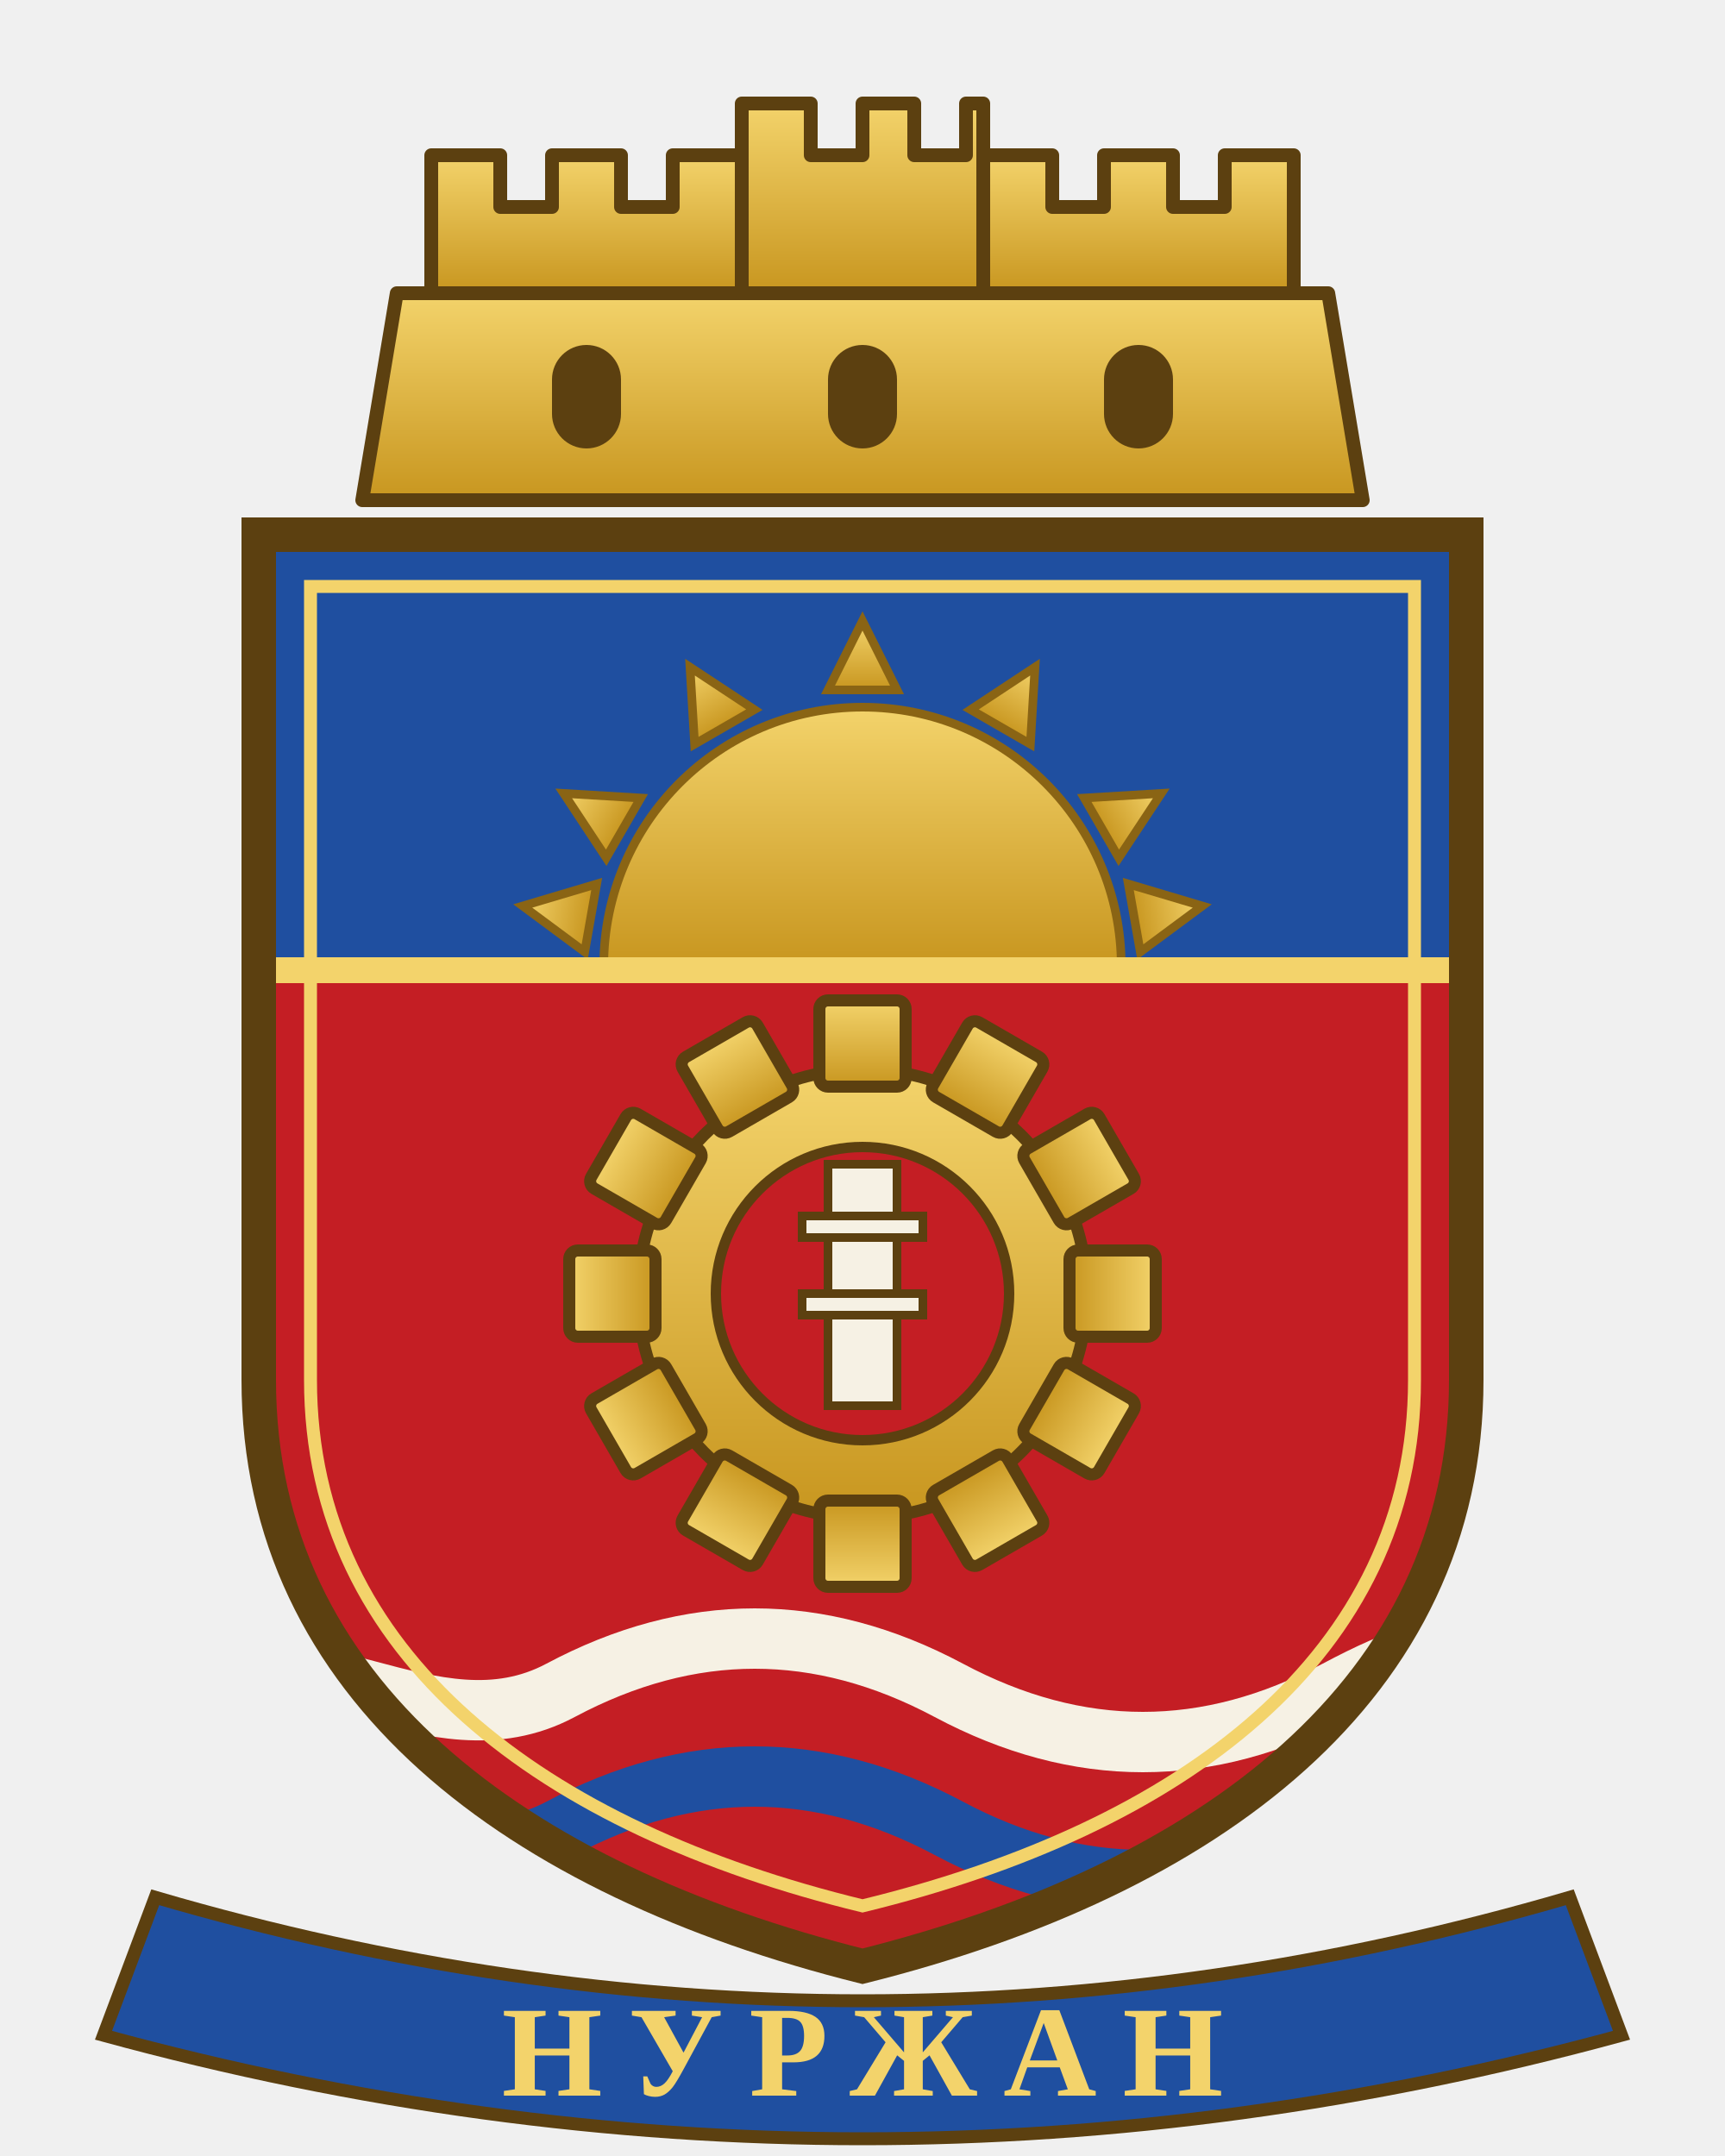
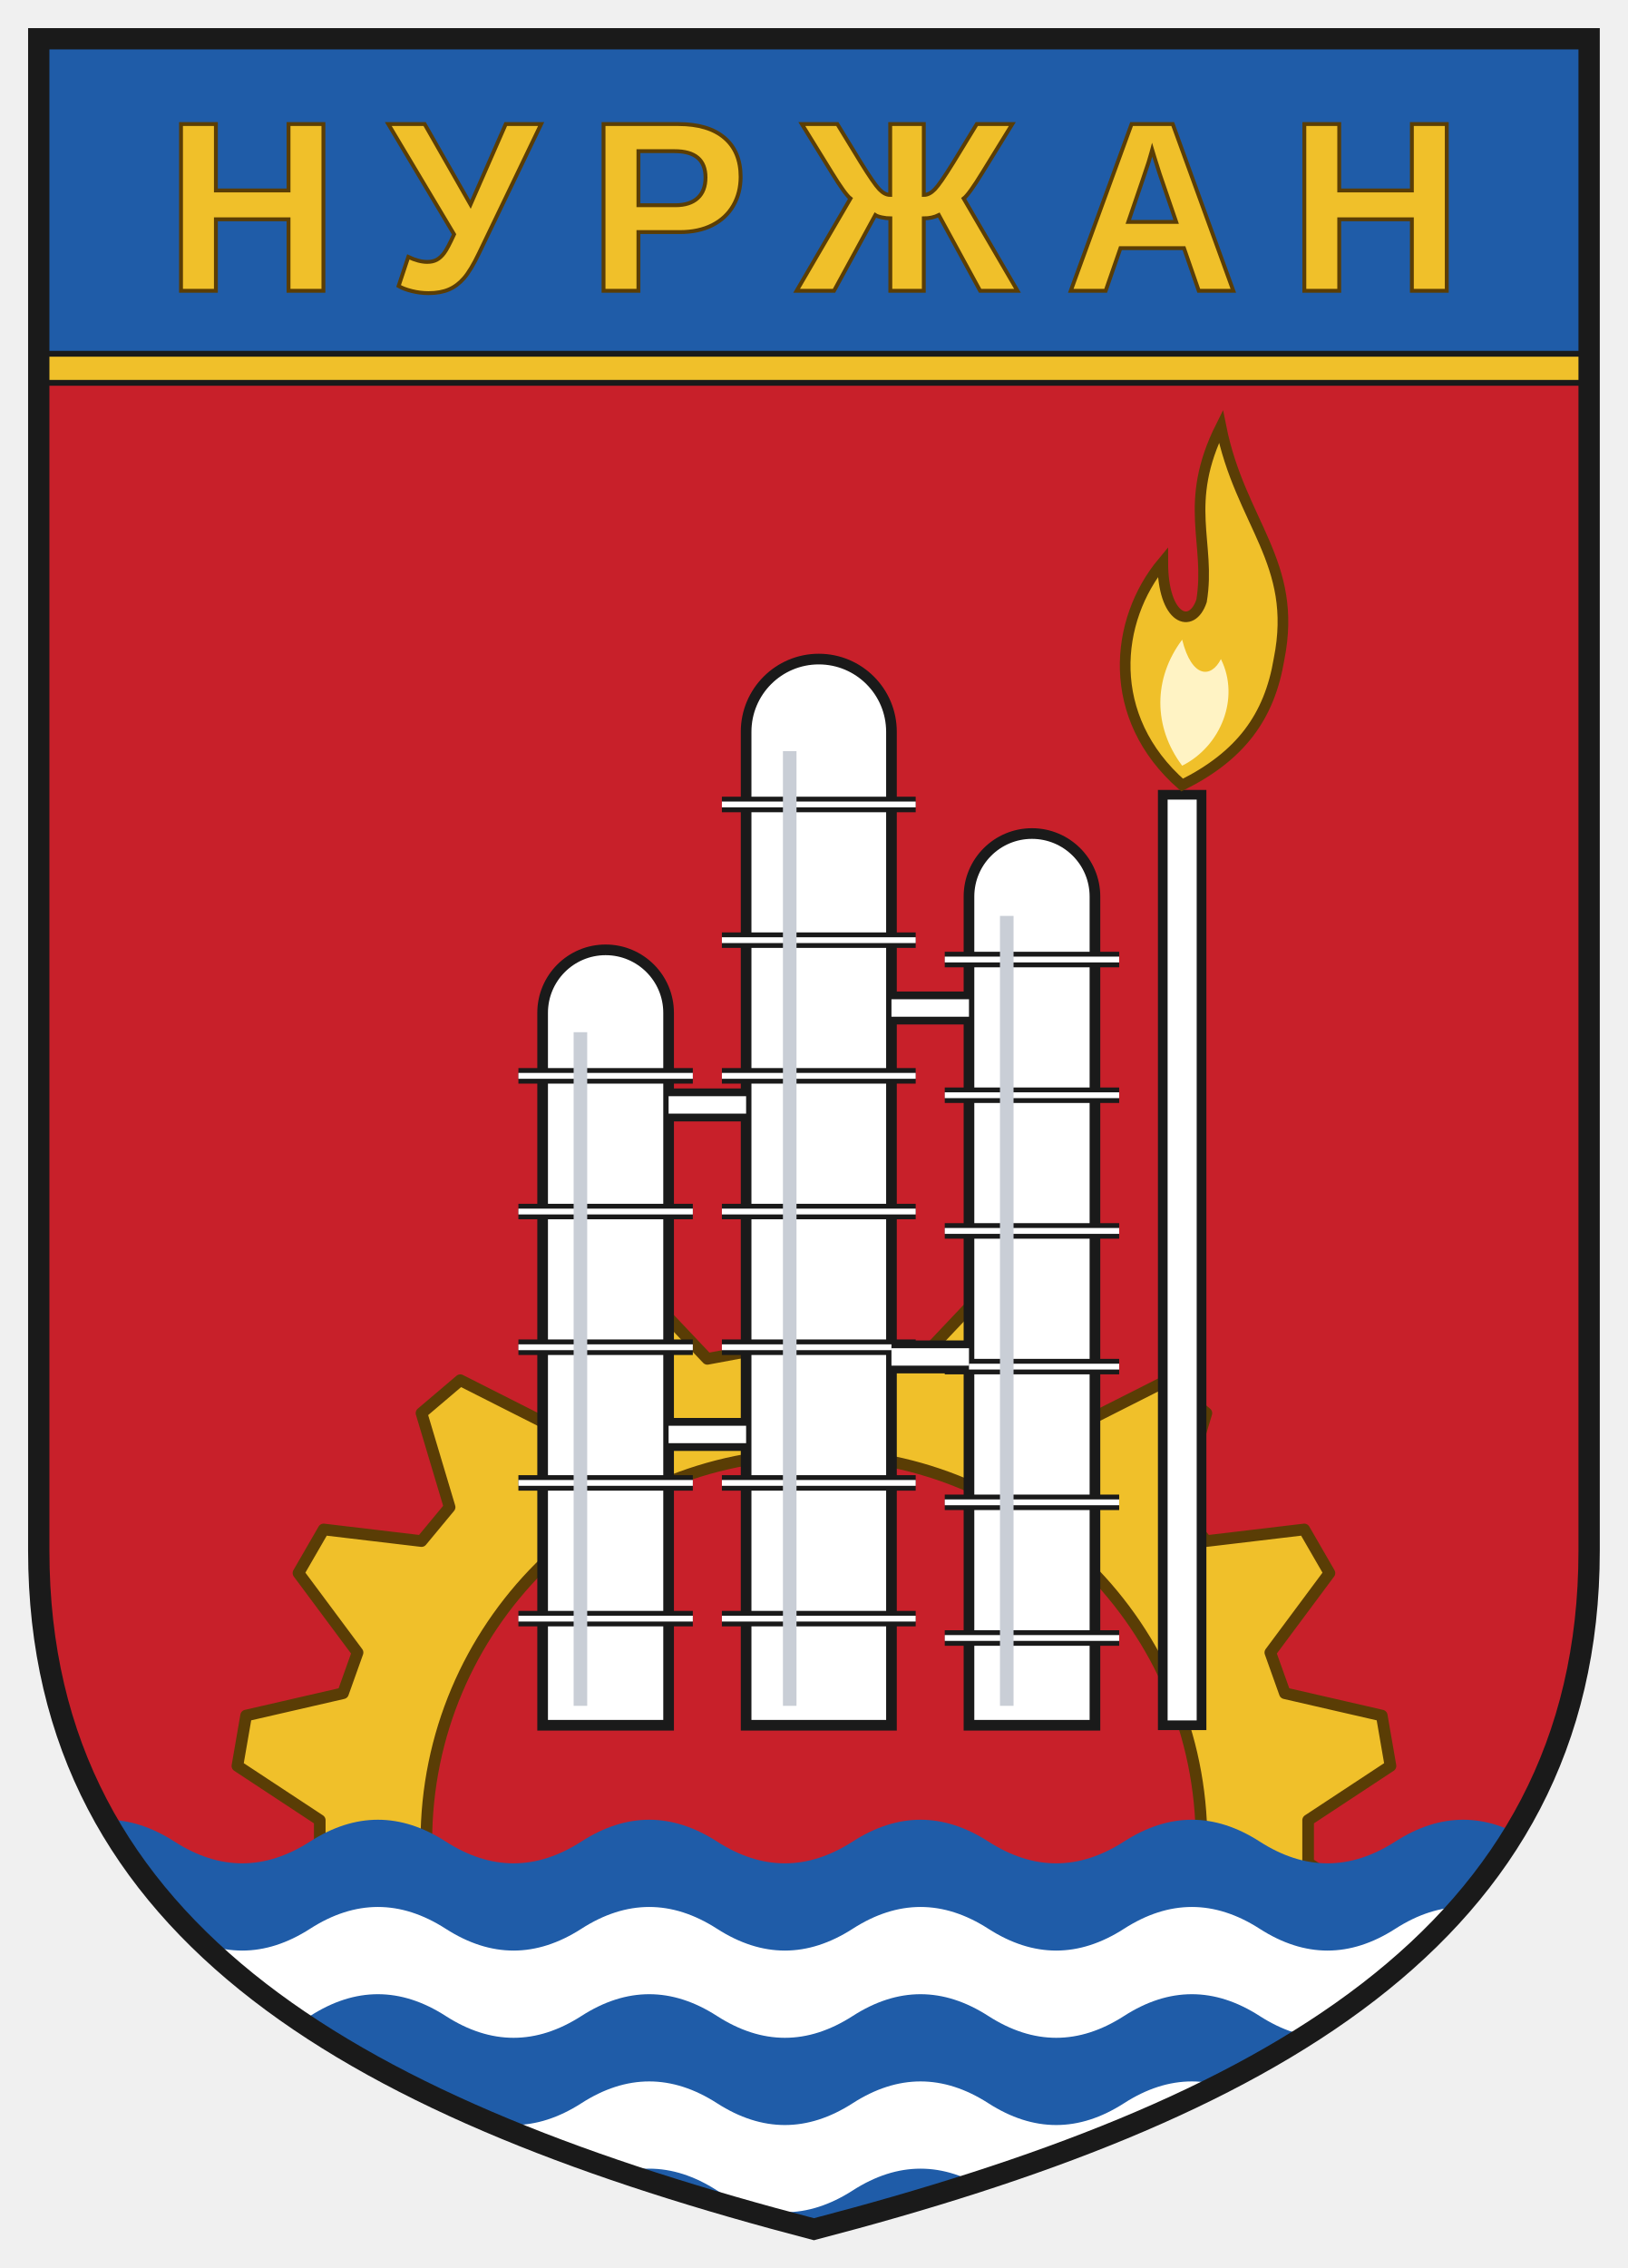
- <svg xmlns="http://www.w3.org/2000/svg" xmlns:xlink="http://www.w3.org/1999/xlink" viewBox="0 0 200 250" width="200" height="250">
+ <svg xmlns="http://www.w3.org/2000/svg" viewBox="36 36 168 234" width="168" height="234">
  <defs>
-     <clipPath id="sh">
-       <path d="M30 62 H170 V160 C170 196 140 218 100 228 C60 218 30 196 30 160 Z" />
+     <clipPath id="nclip">
+       <path d="M40,40 H200 V196 C200,236 166,254 120,266 C74,254 40,236 40,196 Z" />
    </clipPath>
-     <linearGradient id="gold" x1="0" y1="0" x2="0" y2="1">
-       <stop offset="0" stop-color="#f3d36b" />
-       <stop offset="1" stop-color="#c8961f" />
-     </linearGradient>
  </defs>
-   <g fill="url(#gold)" stroke="#5c4010" stroke-width="1.6" stroke-linejoin="round">
-     <path d="M42 58 L46 34 H154 L158 58 Z" />
-     <path d="M50 34 V18 H58 V24 H64 V18 H72 V24 H78 V18 H86 V34 Z" />
-     <path d="M86 34 V12 H94 V18 H100 V12 H106 V18 H112 V12 H114 V34 Z" />
-     <path d="M114 34 V18 H122 V24 H128 V18 H136 V24 H142 V18 H150 V34 Z" />
+   <g clip-path="url(#nclip)">
+     <rect x="36" y="36" width="170" height="240" fill="#c8202a" />
+     <path d="M171.0,228.2 L179.5,233.8 L178.6,239.0 L168.6,241.3 L167.1,245.5 L173.2,253.7 L170.6,258.2 L160.5,257.0 L157.6,260.5 L160.5,270.2 L156.5,273.6 L147.4,269.0 L143.5,271.2 L143.0,281.4 L138.0,283.2 L131.0,275.8 L126.7,276.6 L122.6,285.9 L117.4,285.9 L113.3,276.6 L109.0,275.8 L102.0,283.2 L97.0,281.4 L96.5,271.2 L92.6,269.0 L83.5,273.6 L79.5,270.2 L82.4,260.5 L79.5,257.0 L69.4,258.2 L66.8,253.7 L72.9,245.5 L71.4,241.3 L61.4,239.0 L60.5,233.8 L69.0,228.2 L69.0,223.8 L60.5,218.2 L61.4,213.0 L71.4,210.7 L72.9,206.5 L66.8,198.3 L69.4,193.8 L79.5,195.0 L82.4,191.5 L79.5,181.8 L83.5,178.4 L92.6,183.0 L96.5,180.8 L97.0,170.6 L102.0,168.8 L109.0,176.2 L113.3,175.4 L117.4,166.1 L122.6,166.1 L126.7,175.4 L131.0,176.2 L138.0,168.8 L143.0,170.6 L143.5,180.8 L147.4,183.0 L156.5,178.4 L160.5,181.8 L157.6,191.5 L160.5,195.0 L170.6,193.8 L173.2,198.3 L167.1,206.5 L168.6,210.7 L178.6,213.0 L179.5,218.2 L171.0,223.8 Z M160,226 A40,40 0 1 0 80,226 A40,40 0 1 0 160,226 Z" fill="#f0c02a" fill-rule="evenodd" stroke="#5a3d05" stroke-width="1.2" stroke-linejoin="round" />
+     <path d="M92,214 V140.5 a6.5,6.5 0 0 1 13,0 V214 Z" fill="#ffffff" stroke="#1a1a1a" stroke-width="1.1" />
+     <path d="M89.5,147 H107.5" stroke="#1a1a1a" stroke-width="1.6" />
+     <path d="M89.5,147 H107.5" stroke="#ffffff" stroke-width=".6" />
+     <path d="M89.5,161 H107.5" stroke="#1a1a1a" stroke-width="1.6" />
+     <path d="M89.5,161 H107.5" stroke="#ffffff" stroke-width=".6" />
+     <path d="M89.5,175 H107.5" stroke="#1a1a1a" stroke-width="1.6" />
+     <path d="M89.5,175 H107.5" stroke="#ffffff" stroke-width=".6" />
+     <path d="M89.5,189 H107.5" stroke="#1a1a1a" stroke-width="1.6" />
+     <path d="M89.5,189 H107.5" stroke="#ffffff" stroke-width=".6" />
+     <path d="M89.5,203 H107.5" stroke="#1a1a1a" stroke-width="1.6" />
+     <path d="M89.5,203 H107.5" stroke="#ffffff" stroke-width=".6" />
+     <path d="M95.9,142.5 V212" stroke="#c9ced6" stroke-width="1.4" />
+     <path d="M113,214 V111.5 a7.5,7.5 0 0 1 15,0 V214 Z" fill="#ffffff" stroke="#1a1a1a" stroke-width="1.1" />
+     <path d="M110.5,119 H130.5" stroke="#1a1a1a" stroke-width="1.6" />
+     <path d="M110.5,119 H130.5" stroke="#ffffff" stroke-width=".6" />
+     <path d="M110.5,133 H130.5" stroke="#1a1a1a" stroke-width="1.6" />
+     <path d="M110.5,133 H130.5" stroke="#ffffff" stroke-width=".6" />
+     <path d="M110.5,147 H130.5" stroke="#1a1a1a" stroke-width="1.6" />
+     <path d="M110.5,147 H130.5" stroke="#ffffff" stroke-width=".6" />
+     <path d="M110.5,161 H130.5" stroke="#1a1a1a" stroke-width="1.6" />
+     <path d="M110.5,161 H130.5" stroke="#ffffff" stroke-width=".6" />
+     <path d="M110.5,175 H130.5" stroke="#1a1a1a" stroke-width="1.6" />
+     <path d="M110.5,175 H130.5" stroke="#ffffff" stroke-width=".6" />
+     <path d="M110.5,189 H130.5" stroke="#1a1a1a" stroke-width="1.6" />
+     <path d="M110.5,189 H130.5" stroke="#ffffff" stroke-width=".6" />
+     <path d="M110.5,203 H130.5" stroke="#1a1a1a" stroke-width="1.6" />
+     <path d="M110.5,203 H130.5" stroke="#ffffff" stroke-width=".6" />
+     <path d="M117.5,113.5 V212" stroke="#c9ced6" stroke-width="1.4" />
+     <path d="M136,214 V128.5 a6.5,6.5 0 0 1 13,0 V214 Z" fill="#ffffff" stroke="#1a1a1a" stroke-width="1.1" />
+     <path d="M133.5,135 H151.5" stroke="#1a1a1a" stroke-width="1.6" />
+     <path d="M133.5,135 H151.5" stroke="#ffffff" stroke-width=".6" />
+     <path d="M133.5,149 H151.5" stroke="#1a1a1a" stroke-width="1.6" />
+     <path d="M133.5,149 H151.5" stroke="#ffffff" stroke-width=".6" />
+     <path d="M133.5,163 H151.5" stroke="#1a1a1a" stroke-width="1.6" />
+     <path d="M133.5,163 H151.5" stroke="#ffffff" stroke-width=".6" />
+     <path d="M133.5,177 H151.5" stroke="#1a1a1a" stroke-width="1.6" />
+     <path d="M133.5,177 H151.5" stroke="#ffffff" stroke-width=".6" />
+     <path d="M133.5,191 H151.5" stroke="#1a1a1a" stroke-width="1.6" />
+     <path d="M133.5,191 H151.5" stroke="#ffffff" stroke-width=".6" />
+     <path d="M133.5,205 H151.5" stroke="#1a1a1a" stroke-width="1.6" />
+     <path d="M133.5,205 H151.5" stroke="#ffffff" stroke-width=".6" />
+     <path d="M139.9,130.5 V212" stroke="#c9ced6" stroke-width="1.4" />
+     <path d="M105,150 H113 M128,140 H136 M105,184 H113 M128,176 H136" stroke="#1a1a1a" stroke-width="3.4" />
+     <path d="M105,150 H113 M128,140 H136 M105,184 H113 M128,176 H136" stroke="#ffffff" stroke-width="1.8" />
+     <path d="M156,214 V118 h4 V214 Z" fill="#ffffff" stroke="#1a1a1a" stroke-width="1" />
+     <path d="M158,117 C150,110 151,100 156,94 C156,100 159,101 160,98 C161,92 158,88 162,80 C164,90 170,94 168,104 C167,110 164,114 158,117 Z" fill="#f0c02a" stroke="#5a3d05" stroke-width="1.1" />
+     <path d="M158,115 C155,111 155,106 158,102 C159,106 161,106 162,104 C164,108 162,113 158,115 Z" fill="#fff3c4" />
+     <path d="M12,226 q7.0,-4.5 14.0,0 t14.0,0 q7.0,-4.5 14.0,0 t14.0,0 q7.0,-4.5 14.0,0 t14.0,0 q7.0,-4.5 14.0,0 t14.0,0 q7.0,-4.5 14.0,0 t14.0,0 q7.0,-4.5 14.0,0 t14.0,0 q7.0,-4.5 14.0,0 t14.0,0 q7.0,-4.5 14.0,0 t14.0,0 V626 H12 Z" fill="#1f5ca8" />
+     <path d="M12,235 q7.0,-4.5 14.0,0 t14.0,0 q7.0,-4.5 14.0,0 t14.0,0 q7.0,-4.5 14.0,0 t14.0,0 q7.0,-4.5 14.0,0 t14.0,0 q7.0,-4.5 14.0,0 t14.0,0 q7.0,-4.5 14.0,0 t14.0,0 q7.0,-4.5 14.0,0 t14.0,0 q7.0,-4.5 14.0,0 t14.0,0 V635 H12 Z" fill="#ffffff" />
+     <path d="M12,244 q7.0,-4.5 14.0,0 t14.0,0 q7.0,-4.5 14.0,0 t14.0,0 q7.0,-4.5 14.0,0 t14.0,0 q7.0,-4.5 14.0,0 t14.0,0 q7.0,-4.5 14.0,0 t14.0,0 q7.0,-4.5 14.0,0 t14.0,0 q7.0,-4.5 14.0,0 t14.0,0 q7.0,-4.5 14.0,0 t14.0,0 V644 H12 Z" fill="#1f5ca8" />
+     <path d="M12,253 q7.0,-4.5 14.0,0 t14.0,0 q7.0,-4.5 14.0,0 t14.0,0 q7.0,-4.5 14.0,0 t14.0,0 q7.0,-4.5 14.0,0 t14.0,0 q7.0,-4.5 14.0,0 t14.0,0 q7.0,-4.5 14.0,0 t14.0,0 q7.0,-4.5 14.0,0 t14.0,0 q7.0,-4.5 14.0,0 t14.0,0 V653 H12 Z" fill="#ffffff" />
+     <path d="M12,262 q7.0,-4.5 14.0,0 t14.0,0 q7.0,-4.5 14.0,0 t14.0,0 q7.0,-4.5 14.0,0 t14.0,0 q7.0,-4.5 14.0,0 t14.0,0 q7.0,-4.5 14.0,0 t14.0,0 q7.0,-4.5 14.0,0 t14.0,0 q7.0,-4.5 14.0,0 t14.0,0 q7.0,-4.5 14.0,0 t14.0,0 V662 H12 Z" fill="#1f5ca8" />
  </g>
-   <g fill="#5c4010">
-     <rect x="64" y="40" width="8" height="12" rx="4" />
-     <rect x="96" y="40" width="8" height="12" rx="4" />
-     <rect x="128" y="40" width="8" height="12" rx="4" />
-   </g>
-   <g clip-path="url(#sh)">
-     <rect x="20" y="50" width="160" height="190" fill="#c41e24" />
-     <rect x="20" y="50" width="160" height="62" fill="#1f4fa0" />
-     <g fill="url(#gold)" stroke="#8a6414" stroke-width="1">
-       <path d="M70 112 A30 30 0 0 1 130 112 Z" />
-       <g id="ray">
-         <path d="M100 72 L104 80 L96 80 Z" />
-       </g>
-       <use xlink:href="#ray" transform="rotate(-60 100 112)" />
-       <use xlink:href="#ray" transform="rotate(-30 100 112)" />
-       <use xlink:href="#ray" transform="rotate(30 100 112)" />
-       <use xlink:href="#ray" transform="rotate(60 100 112)" />
-       <use xlink:href="#ray" transform="rotate(-80 100 112)" />
-       <use xlink:href="#ray" transform="rotate(80 100 112)" />
-     </g>
-     <rect x="20" y="111" width="160" height="3" fill="#f3d36b" />
-     <g transform="translate(100 150)">
-       <g fill="url(#gold)" stroke="#5c4010" stroke-width="1.4">
-         <circle r="26" />
-         <g id="tooth">
-           <rect x="-5" y="-34" width="10" height="10" rx="1" />
-         </g>
-         <use xlink:href="#tooth" transform="rotate(30)" />
-         <use xlink:href="#tooth" transform="rotate(60)" />
-         <use xlink:href="#tooth" transform="rotate(90)" />
-         <use xlink:href="#tooth" transform="rotate(120)" />
-         <use xlink:href="#tooth" transform="rotate(150)" />
-         <use xlink:href="#tooth" transform="rotate(180)" />
-         <use xlink:href="#tooth" transform="rotate(210)" />
-         <use xlink:href="#tooth" transform="rotate(240)" />
-         <use xlink:href="#tooth" transform="rotate(270)" />
-         <use xlink:href="#tooth" transform="rotate(300)" />
-         <use xlink:href="#tooth" transform="rotate(330)" />
-       </g>
-       <circle r="17" fill="#c41e24" stroke="#5c4010" stroke-width="1.2" />
-       <g fill="#f6f1e4" stroke="#5c4010" stroke-width="1">
-         <rect x="-4" y="-15" width="8" height="28" />
-         <rect x="-7" y="-9" width="14" height="2.5" />
-         <rect x="-7" y="0" width="14" height="2.5" />
-       </g>
-     </g>
-     <g fill="none" stroke-width="7">
-       <path d="M20 196 C35 188 50 204 65 196 S95 188 110 196 S140 204 155 196 S175 190 185 196" stroke="#f6f1e4" />
-       <path d="M20 212 C35 204 50 220 65 212 S95 204 110 212 S140 220 155 212 S175 206 185 212" stroke="#1f4fa0" />
-     </g>
-   </g>
-   <path d="M30 62 H170 V160 C170 196 140 218 100 228 C60 218 30 196 30 160 Z" fill="none" stroke="#5c4010" stroke-width="4" />
-   <path d="M36 68 H164 V160 C164 192 137 212 100 221 C63 212 36 192 36 160 Z" fill="none" stroke="#f3d36b" stroke-width="1.5" />
-   <path d="M18 228 Q100 252 182 228 L188 244 Q100 268 12 244 Z" fill="#1f4fa0" stroke="#5c4010" stroke-width="1.5" transform="translate(0 -8)" />
-   <text x="100" y="243" text-anchor="middle" font-family="'Times New Roman',Times,serif" font-weight="bold" font-size="15" fill="#f3d36b" letter-spacing="3">НУРЖАН</text>
+   <path d="M40,40 H200 V74 H40 Z" fill="#1f5ca8" stroke="#1a1a1a" stroke-width="1" />
+   <path d="M65.776 66.0V58.627H58.281V66.0H54.68V48.8H58.281V55.648H65.776V48.8H69.377V66.0Z M80.225 66.244Q79.358 66.244 78.503 66.031Q77.649 65.817 77.136 65.512L78.137 62.509Q79.224 63.021 80.09 63.021Q80.664 63.021 81.073 62.802Q81.482 62.582 81.842 62.1Q82.202 61.618 82.861 60.177L76.074 48.8H79.822L84.558 57.101L88.196 48.8H91.846L85.437 62.118Q84.595 63.876 83.893 64.688Q83.191 65.5 82.318 65.872Q81.445 66.244 80.225 66.244Z M112.434 54.245Q112.434 55.905 111.677 57.211Q110.92 58.517 109.51 59.231Q108.101 59.945 106.16 59.945H101.887V66.0H98.286V48.8H106.013Q109.102 48.8 110.768 50.222Q112.434 51.645 112.434 54.245ZM108.809 54.306Q108.809 51.596 105.61 51.596H101.887V57.174H105.708Q107.197 57.174 108.003 56.436Q108.809 55.697 108.809 54.306Z M127.883 66.0V58.529Q127.493 58.529 127.023 58.432Q126.553 58.334 126.333 58.188L122.073 66.0H118.215L123.77 56.479Q123.22 56.063 121.816 53.769L118.752 48.8H122.415L124.832 52.755Q126.174 54.928 126.736 55.52Q127.297 56.112 127.871 56.112V48.8H131.338V56.112Q131.912 56.112 132.473 55.532Q133.035 54.953 134.39 52.755L136.807 48.8H140.469L137.405 53.769Q136.001 56.063 135.452 56.479L141.006 66.0H137.148L132.888 58.188Q132.205 58.529 131.338 58.529V66.0Z M159.714 66.0 158.188 61.605H151.633L150.107 66.0H146.506L152.781 48.8H157.029L163.279 66.0ZM154.905 51.449 154.832 51.718Q154.709 52.157 154.539 52.719Q154.368 53.28 152.439 58.896H157.383L155.686 53.952L155.161 52.292Z M181.707 66.0V58.627H174.211V66.0H170.61V48.8H174.211V55.648H181.707V48.8H185.308V66.0Z" fill="#f0c02a" stroke="#5a3d05" stroke-width=".4" />
+   <path d="M40,74 H200" stroke="#f0c02a" stroke-width="3" />
+   <path d="M40,72.5 H200 M40,75.5 H200" stroke="#1a1a1a" stroke-width=".6" />
+   <path d="M40,40 H200 V196 C200,236 166,254 120,266 C74,254 40,236 40,196 Z" fill="none" stroke="#1a1a1a" stroke-width="2.2" />
</svg>
